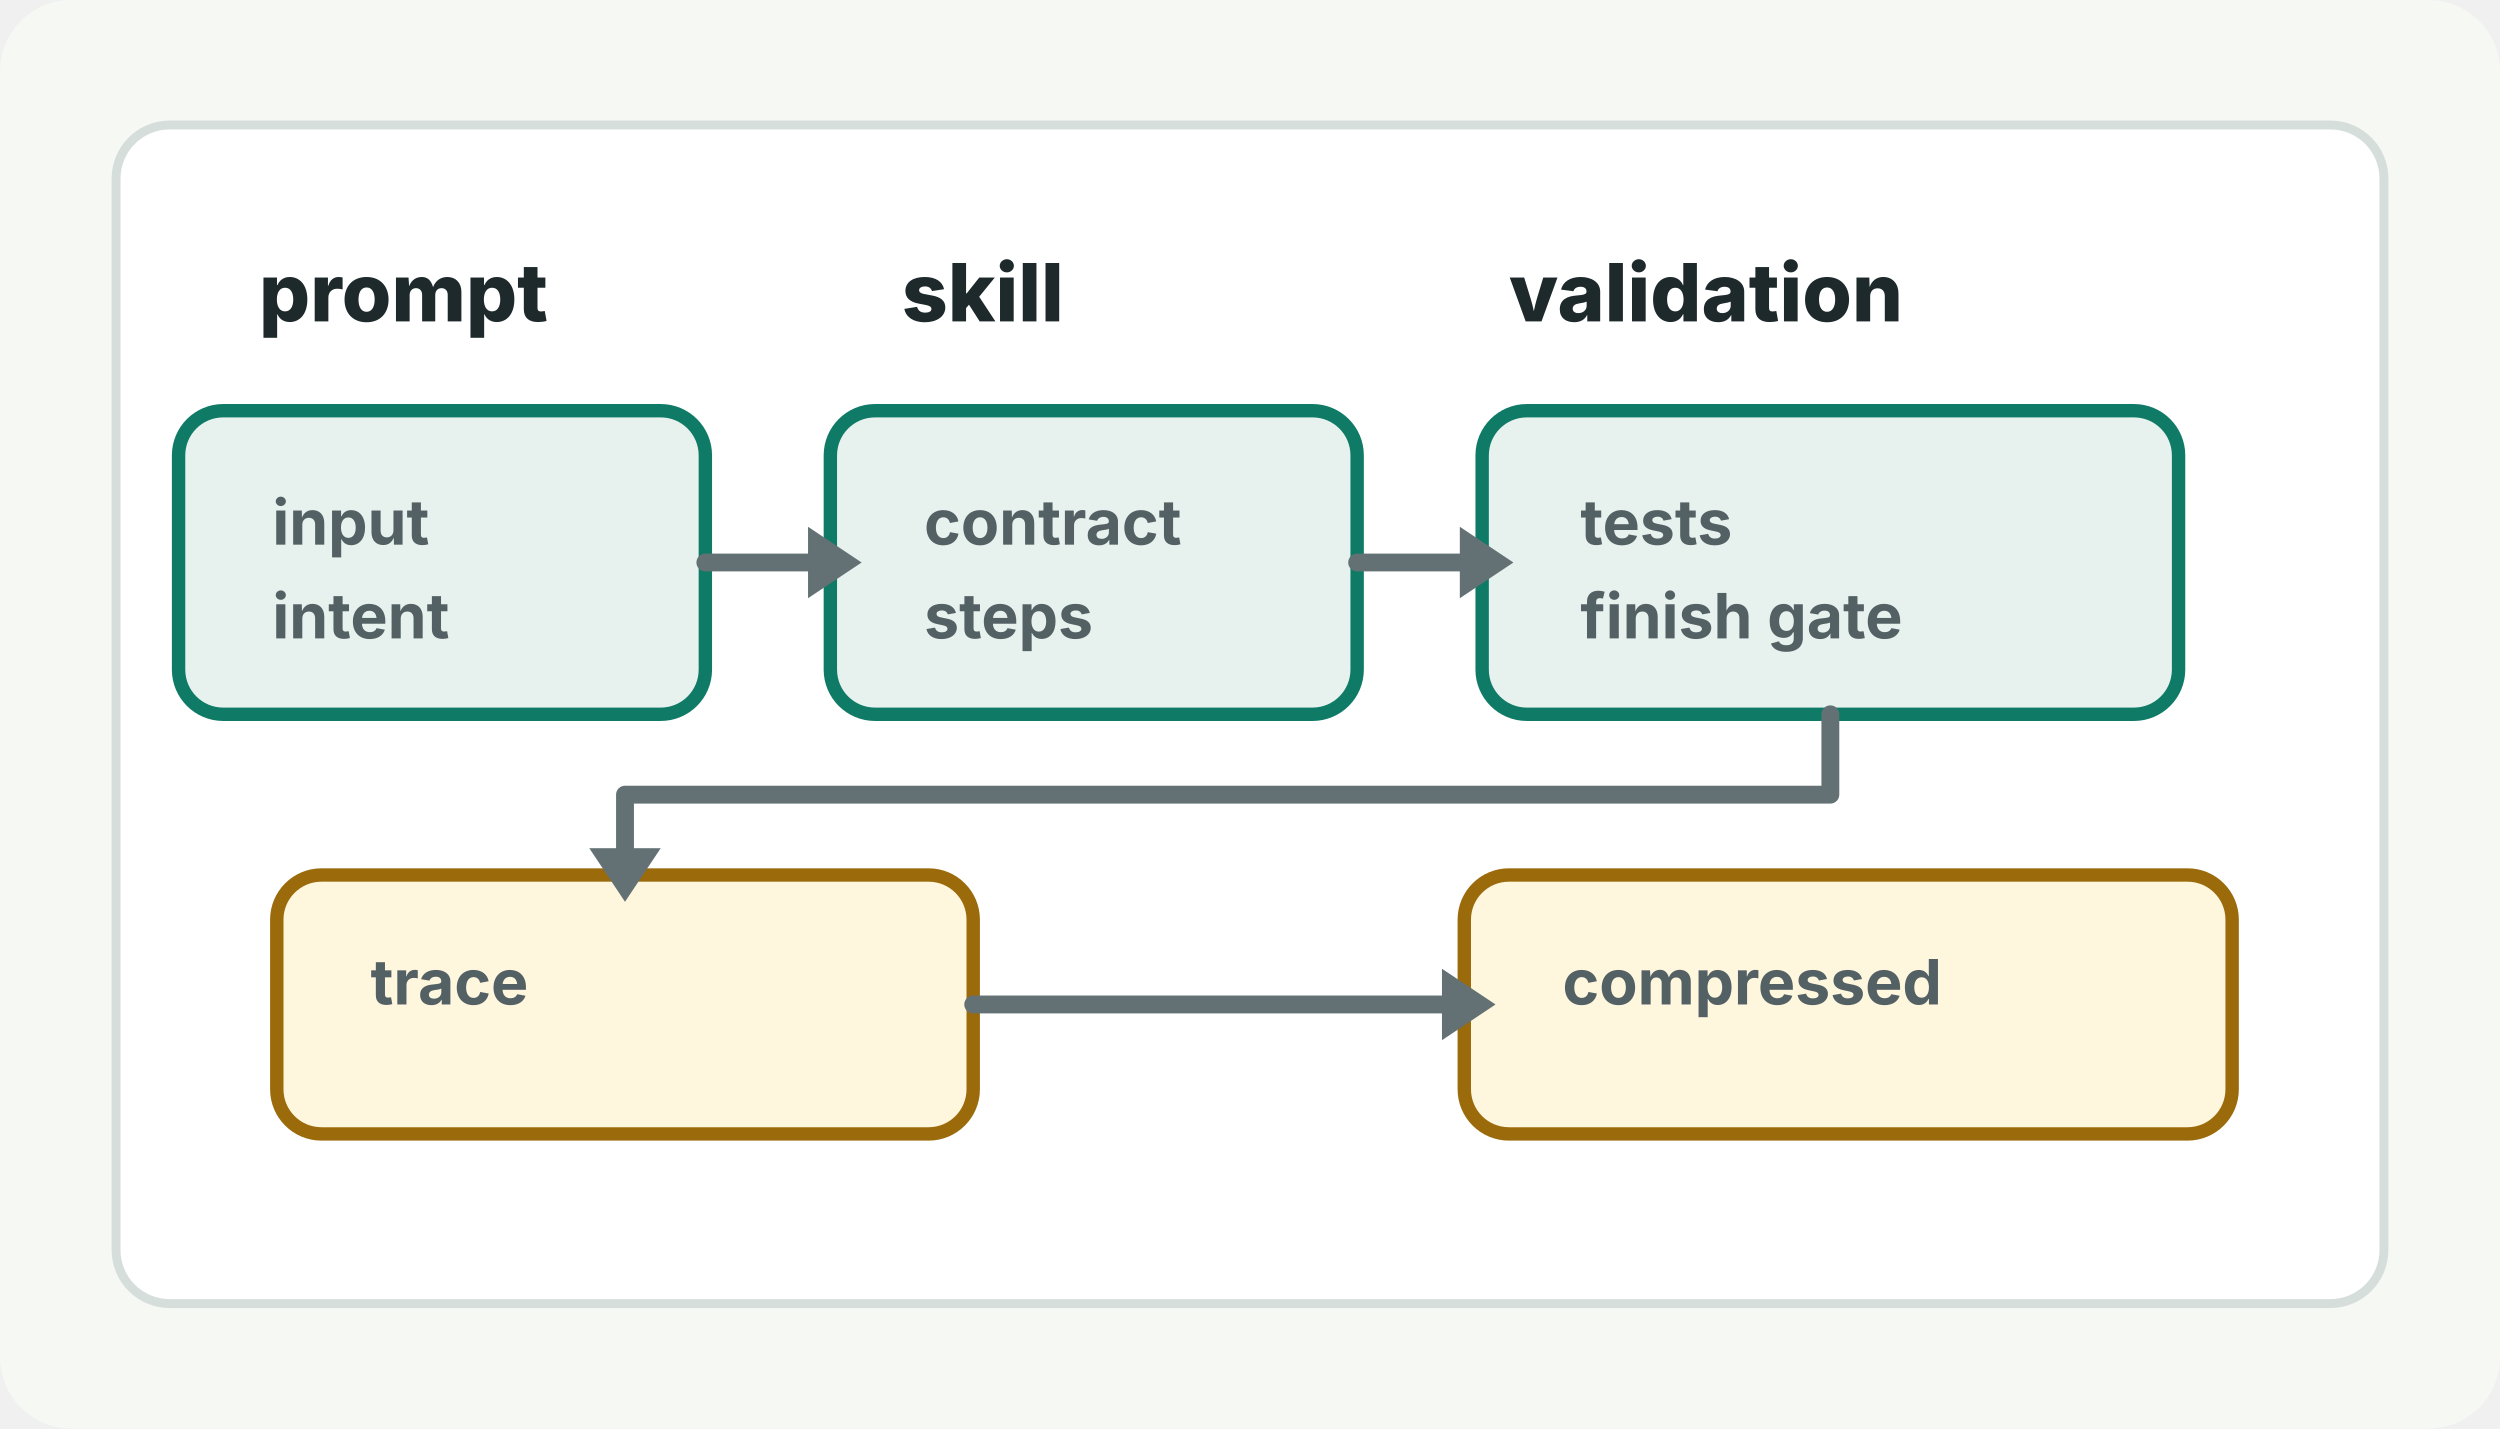
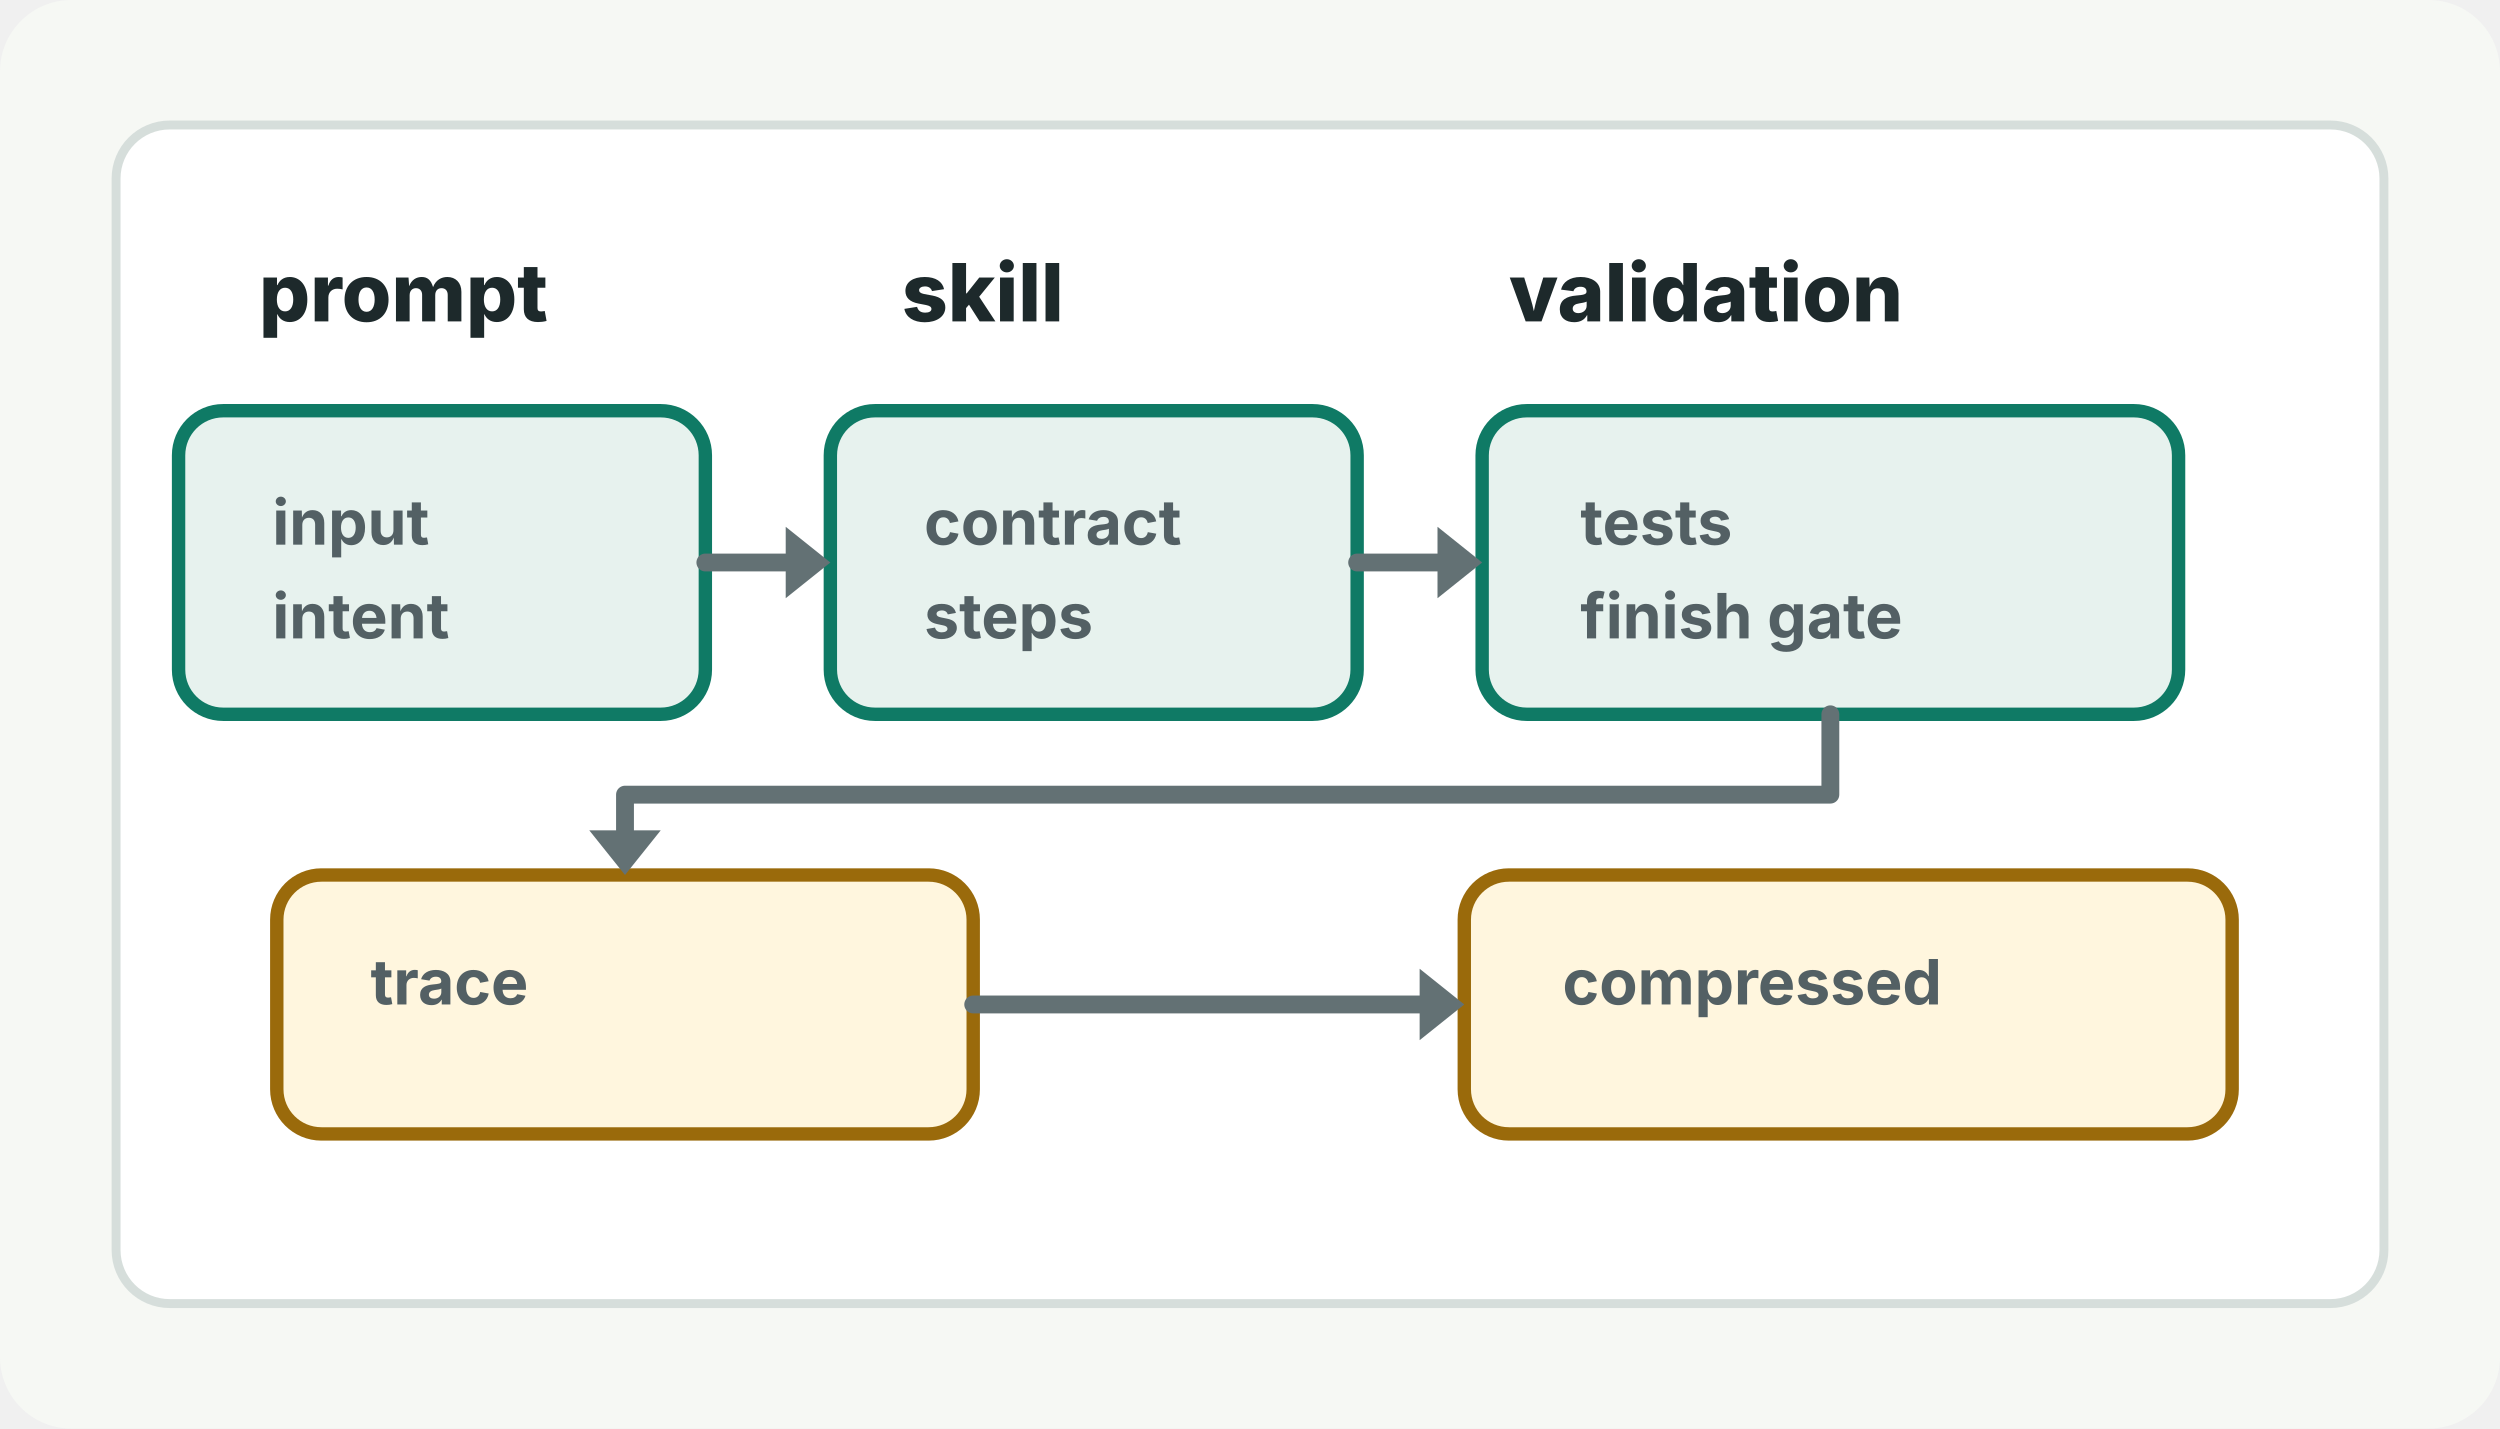
<svg xmlns="http://www.w3.org/2000/svg" width="560" height="320" viewBox="0 0 560 320" role="img" aria-labelledby="title desc">
  <rect width="560" height="320" rx="16" fill="#f6f8f4" />
  <rect x="26" y="28" width="508" height="264" rx="12" fill="#ffffff" stroke="#d6dedb" stroke-width="2" />
  <g font-family="Inter, ui-sans-serif, system-ui, sans-serif" font-weight="800" font-size="18" fill="#1d292b">
    <text x="58" y="72">prompt</text>
    <text x="202" y="72">skill</text>
    <text x="338" y="72">validation</text>
    <text x="80" y="240">evidence</text>
    <text x="344" y="240">retained rule</text>
  </g>
  <g fill="#e7f2ee" stroke="#0f7a65" stroke-width="3">
    <rect x="40" y="92" width="118" height="68" rx="10" />
    <rect x="186" y="92" width="118" height="68" rx="10" />
    <rect x="332" y="92" width="156" height="68" rx="10" />
  </g>
  <g fill="#fff6de" stroke="#9a6a0b" stroke-width="3">
    <rect x="62" y="196" width="156" height="58" rx="10" />
    <rect x="328" y="196" width="172" height="58" rx="10" />
  </g>
  <g stroke="#637174" stroke-width="4" fill="none" stroke-linecap="round" stroke-linejoin="round">
-     <path d="M158 126 H186" />
-     <path d="M304 126 H332" />
-     <path d="M410 160 V178 H140 V196" />
-     <path d="M218 225 H328" />
+     <path d="M158 126 H176" />
+     <path d="M304 126 H322" />
+     <path d="M410 160 V178 H140 V186" />
+     <path d="M218 225 H318" />
  </g>
  <g fill="#637174">
-     <path d="M181 118 L193 126 L181 134Z" />
-     <path d="M327 118 L339 126 L327 134Z" />
-     <path d="M132 190 L140 202 L148 190Z" />
-     <path d="M323 217 L335 225 L323 233Z" />
+     <path d="M176 118 L186 126 L176 134Z" />
+     <path d="M322 118 L332 126 L322 134Z" />
+     <path d="M132 186 L140 196 L148 186Z" />
+     <path d="M318 217 L328 225 L318 233Z" />
  </g>
  <g font-family="Inter, ui-sans-serif, system-ui, sans-serif" font-weight="700" font-size="14" fill="#536064">
    <text x="61" y="122">input</text>
    <text x="61" y="143">intent</text>
    <text x="207" y="122">contract</text>
    <text x="207" y="143">steps</text>
    <text x="354" y="122">tests</text>
    <text x="354" y="143">finish gate</text>
    <text x="83" y="225">trace</text>
    <text x="350" y="225">compressed</text>
  </g>
</svg>
